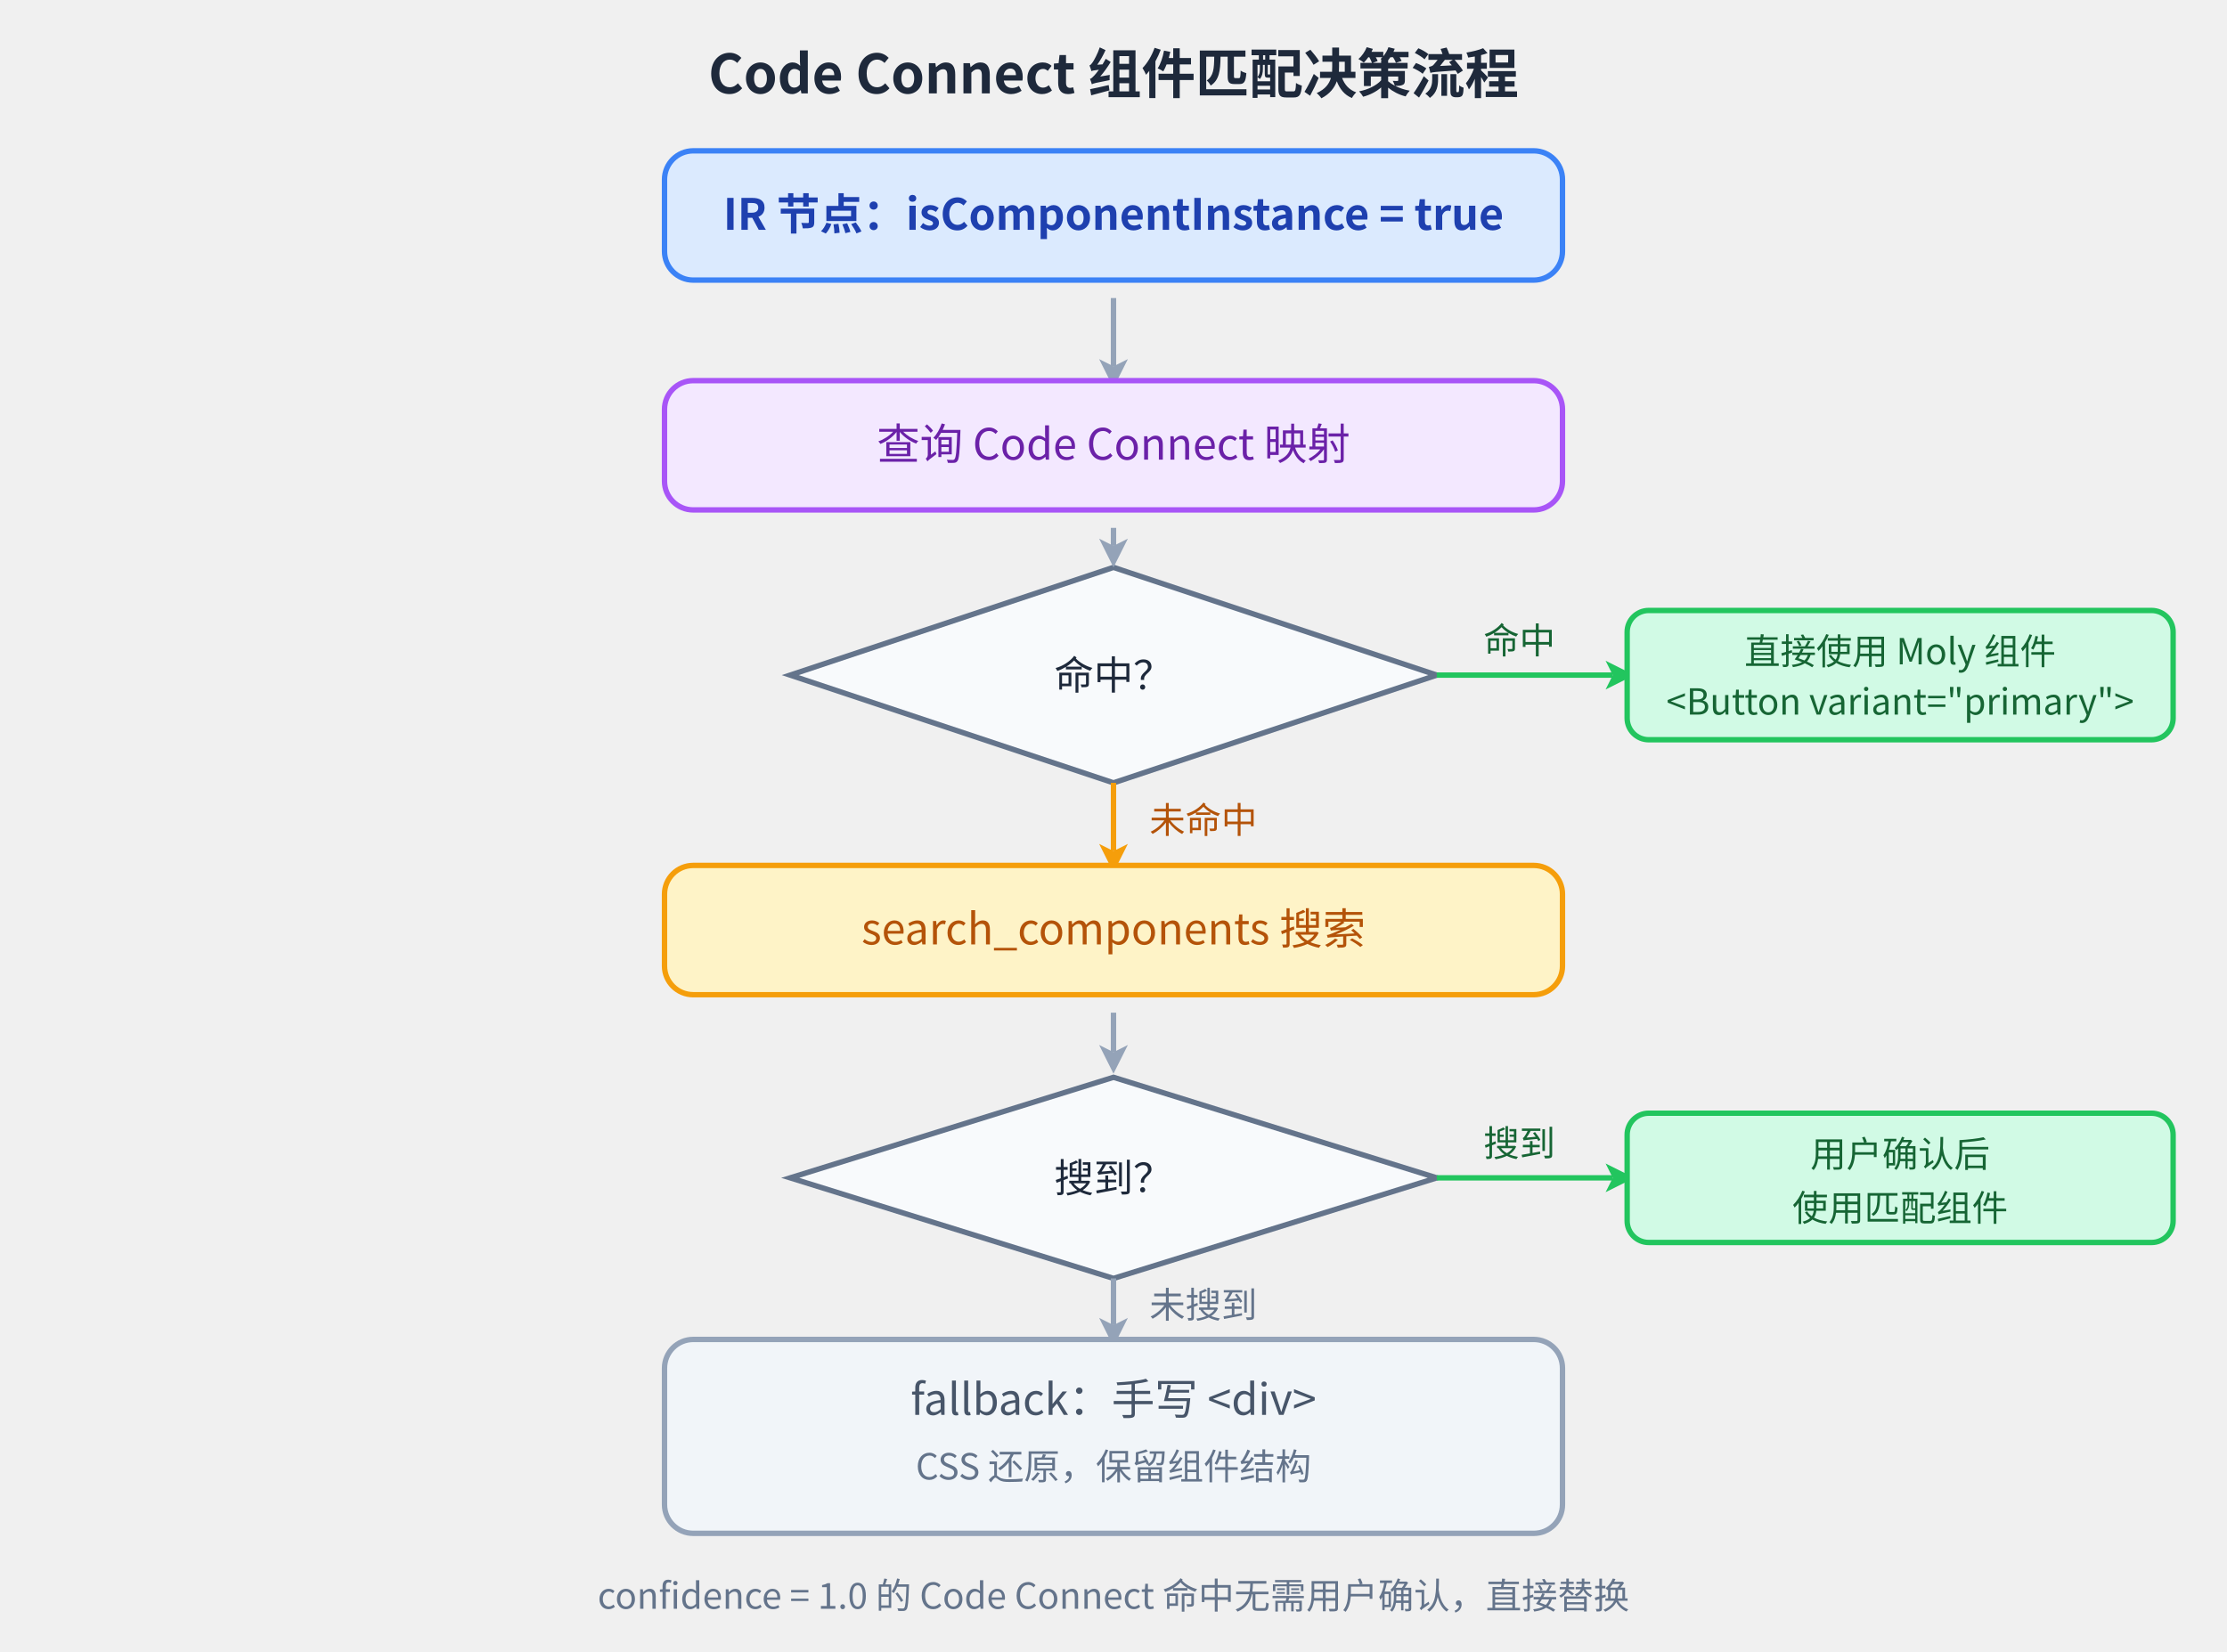
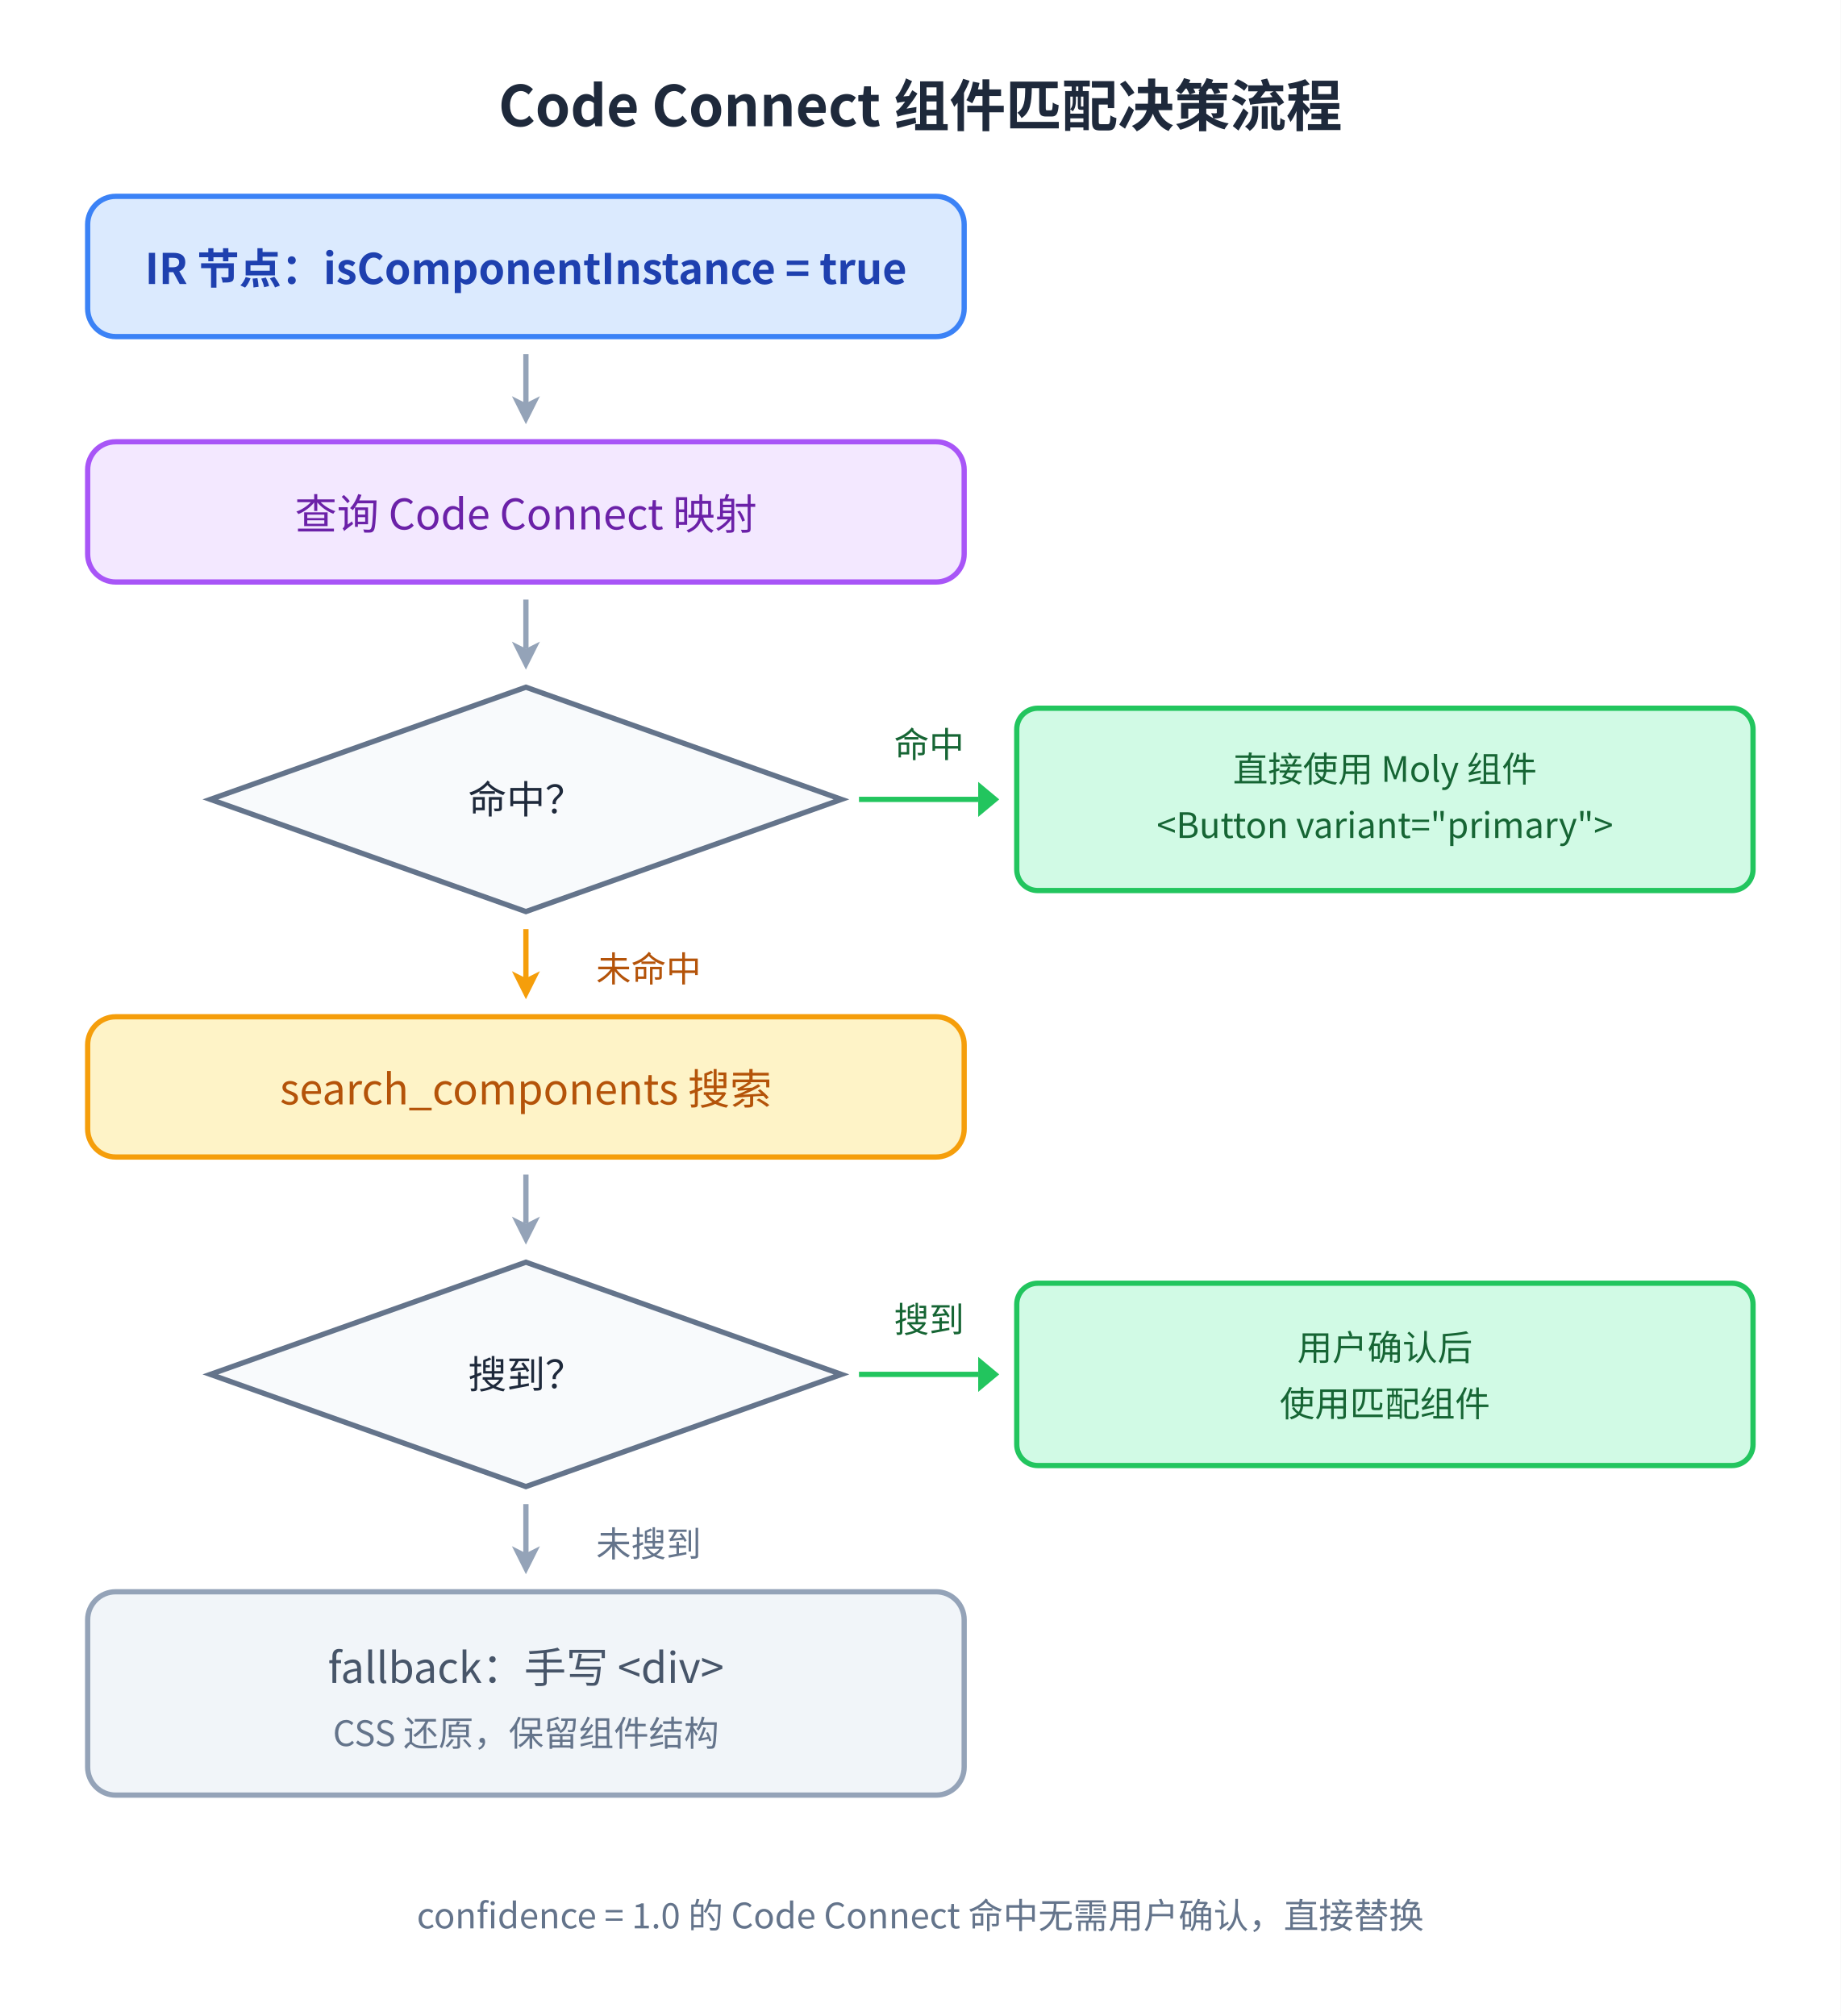
- <svg xmlns="http://www.w3.org/2000/svg" viewBox="0 0 620 460" width="620">
+ <svg xmlns="http://www.w3.org/2000/svg" viewBox="20 0 525 575" width="525" height="575">
  <defs>
-     <style>text { font-family: 'PingFang SC','Microsoft YaHei','Noto Sans CJK SC',system-ui,sans-serif; }</style>
+     <style>text { font-family: 'PingFang SC', 'Microsoft YaHei', 'Noto Sans CJK SC', system-ui, sans-serif; }</style>
    <marker id="aw" markerWidth="8" markerHeight="8" refX="2" refY="4" orient="auto" markerUnits="userSpaceOnUse">
      <path d="M0,0 L8,4 L0,8 L2,4 z" fill="#94a3b8" />
    </marker>
    <marker id="ag" markerWidth="8" markerHeight="8" refX="2" refY="4" orient="auto" markerUnits="userSpaceOnUse">
      <path d="M0,0 L8,4 L0,8 L2,4 z" fill="#22c55e" />
    </marker>
    <marker id="ar" markerWidth="8" markerHeight="8" refX="2" refY="4" orient="auto" markerUnits="userSpaceOnUse">
      <path d="M0,0 L8,4 L0,8 L2,4 z" fill="#f59e0b" />
    </marker>
  </defs>
-   <text x="310" y="26" font-size="15" fill="#1e293b" text-anchor="middle" font-weight="600">Code Connect 组件匹配决策流程</text>
-   <rect x="185" y="42" width="250" height="36" rx="8" stroke="#3b82f6" stroke-width="1.5" fill="#dbeafe" />
-   <text x="310" y="64" font-size="12" fill="#1e40af" text-anchor="middle" font-weight="600">IR 节点：isComponentInstance = true</text>
-   <path d="M310,83 L 310,102" fill="none" stroke="#94a3b8" stroke-width="1.5" marker-end="url(#aw)" />
-   <rect x="185" y="106" width="250" height="36" rx="8" stroke="#a855f7" stroke-width="1.5" fill="#f3e8ff" />
-   <text x="310" y="128" font-size="12" fill="#6b21a8" text-anchor="middle">查询 Code Connect 映射</text>
-   <polygon points="310,158 400,188 310,218 220,188" stroke="#64748b" stroke-width="1.5" fill="#f8fafc" />
-   <text x="310" y="192" font-size="11" fill="#1e293b" text-anchor="middle">命中？</text>
-   <path d="M310,147 L 310,152" fill="none" stroke="#94a3b8" stroke-width="1.5" marker-end="url(#aw)" />
-   <path d="M400,188 L 449,188" fill="none" stroke="#22c55e" stroke-width="1.5" marker-end="url(#ag)" />
-   <text x="423" y="182" font-size="10" fill="#166534" text-anchor="middle">命中</text>
-   <rect x="453" y="170" width="152" height="36" rx="6" stroke="#22c55e" stroke-width="1.5" fill="#d1fae5" />
-   <text x="529" y="185" font-size="10" fill="#166534" text-anchor="middle">直接使用 Moly 组件</text>
-   <text x="529" y="199" font-size="10" fill="#166534" text-anchor="middle">&lt;Button variant="primary"&gt;</text>
-   <path d="M310,218 L 310,237" fill="none" stroke="#f59e0b" stroke-width="1.5" marker-end="url(#ar)" />
-   <text x="320" y="232" font-size="10" fill="#b45309">未命中</text>
-   <rect x="185" y="241" width="250" height="36" rx="8" stroke="#f59e0b" stroke-width="1.5" fill="#fef3c7" />
-   <text x="310" y="263" font-size="12" fill="#b45309" text-anchor="middle">search_components 搜索</text>
-   <path d="M310,282 L 310,293" fill="none" stroke="#94a3b8" stroke-width="1.5" marker-end="url(#aw)" />
-   <polygon points="310,300 400,328 310,356 220,328" stroke="#64748b" stroke-width="1.5" fill="#f8fafc" />
-   <text x="310" y="332" font-size="11" fill="#1e293b" text-anchor="middle">搜到？</text>
-   <path d="M400,328 L 449,328" fill="none" stroke="#22c55e" stroke-width="1.5" marker-end="url(#ag)" />
-   <text x="423" y="322" font-size="10" fill="#166534" text-anchor="middle">搜到</text>
-   <rect x="453" y="310" width="152" height="36" rx="6" stroke="#22c55e" stroke-width="1.5" fill="#d1fae5" />
-   <text x="529" y="325" font-size="10" fill="#166534" text-anchor="middle">用户确认后</text>
-   <text x="529" y="340" font-size="10" fill="#166534" text-anchor="middle">使用匹配组件</text>
-   <path d="M310,356 L 310,369" fill="none" stroke="#94a3b8" stroke-width="1.5" marker-end="url(#aw)" />
-   <text x="320" y="367" font-size="10" fill="#64748b">未搜到</text>
-   <rect x="185" y="373" width="250" height="54" rx="8" stroke="#94a3b8" stroke-width="1.5" fill="#f1f5f9" />
-   <text x="310" y="394" font-size="12" fill="#475569" text-anchor="middle">fallback：手写 &lt;div&gt;</text>
-   <text x="310" y="412" font-size="10" fill="#64748b" text-anchor="middle">CSS 还原，保留组件结构</text>
-   <text x="310" y="448" font-size="10" fill="#64748b" text-anchor="middle">confidence = 1.0 的 Code Connect 命中无需用户确认，直接替换</text>
+   <rect x="20" y="0" width="525" height="575" fill="#fff" />
+   <text x="282.5" y="36" font-size="16" fill="#1e293b" text-anchor="middle" font-weight="600">Code Connect 组件匹配决策流程</text>
+   <rect x="45" y="56" width="250" height="40" rx="8" fill="#dbeafe" stroke="#3b82f6" stroke-width="1.5" />
+   <text x="170" y="81" font-size="12" fill="#1e40af" text-anchor="middle" font-weight="600">IR 节点：isComponentInstance = true</text>
+   <path d="M170,101 L170,115" fill="none" stroke="#94a3b8" stroke-width="1.5" marker-end="url(#aw)" />
+   <rect x="45" y="126" width="250" height="40" rx="8" fill="#f3e8ff" stroke="#a855f7" stroke-width="1.5" />
+   <text x="170" y="151" font-size="12" fill="#6b21a8" text-anchor="middle">查询 Code Connect 映射</text>
+   <path d="M170,171 L170,185" fill="none" stroke="#94a3b8" stroke-width="1.5" marker-end="url(#aw)" />
+   <polygon points="170,196 260,228 170,260 80,228" fill="#f8fafc" stroke="#64748b" stroke-width="1.5" />
+   <text x="170" y="232" font-size="11" fill="#1e293b" text-anchor="middle">命中？</text>
+   <path d="M265,228 L299,228" fill="none" stroke="#22c55e" stroke-width="1.5" />
+   <path d="M299,223 L305,228 L299,233 Z" fill="#22c55e" />
+   <text x="285" y="216" font-size="10" fill="#166534" text-anchor="middle">命中</text>
+   <rect x="310" y="202" width="210" height="52" rx="6" fill="#d1fae5" stroke="#22c55e" stroke-width="1.5" />
+   <text x="415" y="223" font-size="10" fill="#166534" text-anchor="middle">直接使用 Moly 组件</text>
+   <text x="415" y="239" font-size="10" fill="#166534" text-anchor="middle">&lt;Button variant="primary"&gt;</text>
+   <path d="M170,265 L170,279" fill="none" stroke="#f59e0b" stroke-width="1.5" marker-end="url(#ar)" />
+   <text x="190" y="280" font-size="10" fill="#b45309" text-anchor="start">未命中</text>
+   <rect x="45" y="290" width="250" height="40" rx="8" fill="#fef3c7" stroke="#f59e0b" stroke-width="1.5" />
+   <text x="170" y="315" font-size="12" fill="#b45309" text-anchor="middle">search_components 搜索</text>
+   <path d="M170,335 L170,349" fill="none" stroke="#94a3b8" stroke-width="1.5" marker-end="url(#aw)" />
+   <polygon points="170,360 260,392 170,424 80,392" fill="#f8fafc" stroke="#64748b" stroke-width="1.5" />
+   <text x="170" y="396" font-size="11" fill="#1e293b" text-anchor="middle">搜到？</text>
+   <path d="M265,392 L299,392" fill="none" stroke="#22c55e" stroke-width="1.5" />
+   <path d="M299,387 L305,392 L299,397 Z" fill="#22c55e" />
+   <text x="285" y="380" font-size="10" fill="#166534" text-anchor="middle">搜到</text>
+   <rect x="310" y="366" width="210" height="52" rx="6" fill="#d1fae5" stroke="#22c55e" stroke-width="1.5" />
+   <text x="415" y="388" font-size="10" fill="#166534" text-anchor="middle">用户确认后</text>
+   <text x="415" y="404" font-size="10" fill="#166534" text-anchor="middle">使用匹配组件</text>
+   <path d="M170,429 L170,443" fill="none" stroke="#94a3b8" stroke-width="1.5" marker-end="url(#aw)" />
+   <text x="190" y="444" font-size="10" fill="#64748b" text-anchor="start">未搜到</text>
+   <rect x="45" y="454" width="250" height="58" rx="8" fill="#f1f5f9" stroke="#94a3b8" stroke-width="1.5" />
+   <text x="170" y="480" font-size="12" fill="#475569" text-anchor="middle">fallback：手写 &lt;div&gt;</text>
+   <text x="170" y="498" font-size="10" fill="#64748b" text-anchor="middle">CSS 还原，保留组件结构</text>
+   <text x="282.5" y="550" font-size="10" fill="#64748b" text-anchor="middle">confidence = 1.0 的 Code Connect 命中无需用户确认，直接替换</text>
</svg>
